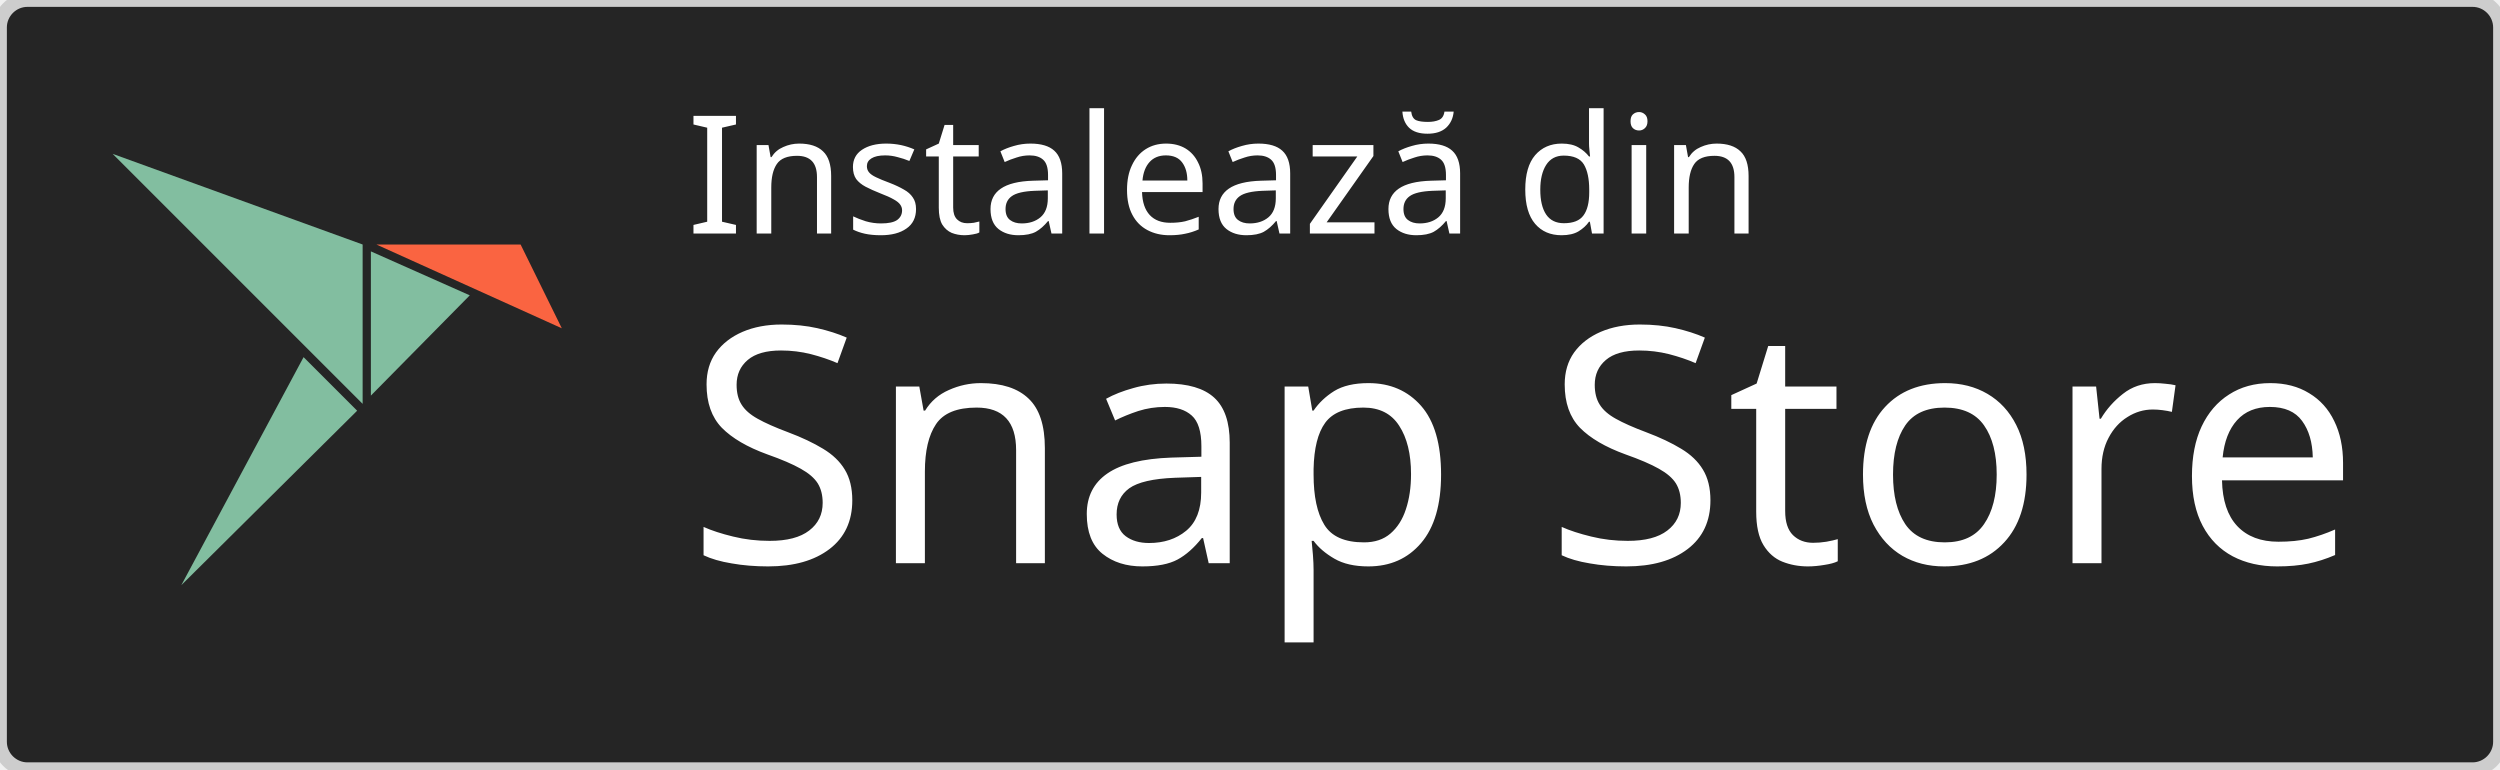
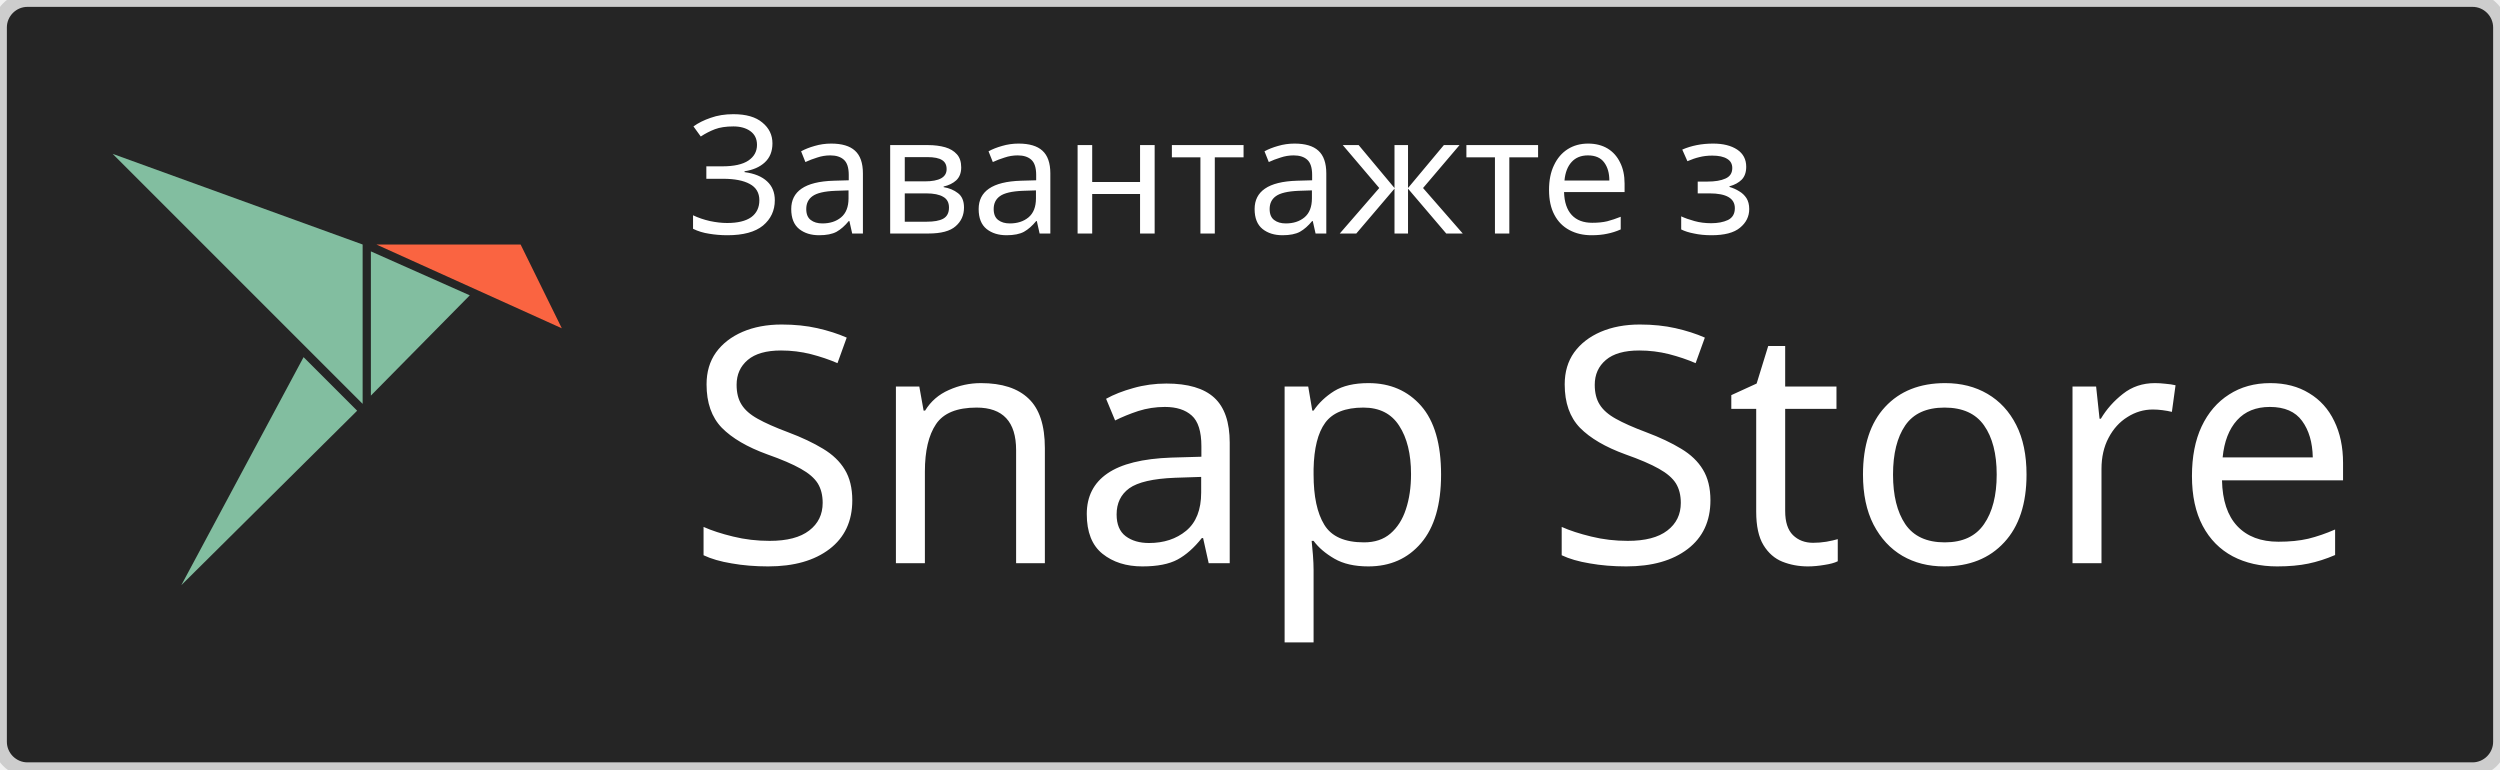
<svg xmlns="http://www.w3.org/2000/svg" version="1.1" id="Layer_1" x="0px" y="0px" viewBox="0 0 182 56" style="enable-background:new 0 0 182 56;" xml:space="preserve">
  <style type="text/css">
        .st0 {
            fill-rule: evenodd;
            clip-rule: evenodd;
            fill: #252525;
            stroke: #CDCDCD;
        }

        .st1 {
            fill: #82BEA0;
        }

        .st2 {
            fill: #FA6441;
        }

        .st3 {
            fill: #FFFFFF;
        }

        .st4 {
            font-family: 'Ubuntu';
        }

        .st5 {
            font-size: 12px;
            font-weight: 500;
        }

        .st6 {
            font-size: 24px;
            font-weight: 500;
        }
    </style>
  <g>
    <g id="Black-badge">
      <path id="Rectangle-path" class="st0" d="M2,0h178c1.1,0,2,0.9,2,2v52c0,1.1-0.9,2-2,2H2c-1.1,0-2-0.9-2-2V2C0,0.9,0.9,0,2,0z" />
      <g id="logo" transform="translate(8, 11)">
        <path id="body" class="st1" d="M19,17.8V7.3l7.2,3.2L19,17.8z M5.2,31.6L14.1,15l3.9,3.9L5.2,31.6z M0.2,0.2l18.2,6.6v11.6     L0.2,0.2z" />
        <polygon id="head" class="st2" points="29.9,6.8 19.4,6.8 32.9,12.9" />
      </g>
-       <text transform="matrix(1 0 0 1 50 17)" class="st3 st4 st5">Instalează din</text>
+       <text transform="matrix(1 0 0 1 50 17)" class="st3 st4 st5">Завантажте з</text>
      <text transform="matrix(1 0 0 1 50 41)" class="st3 st4 st6">Snap Store</text>
    </g>
  </g>
</svg>
